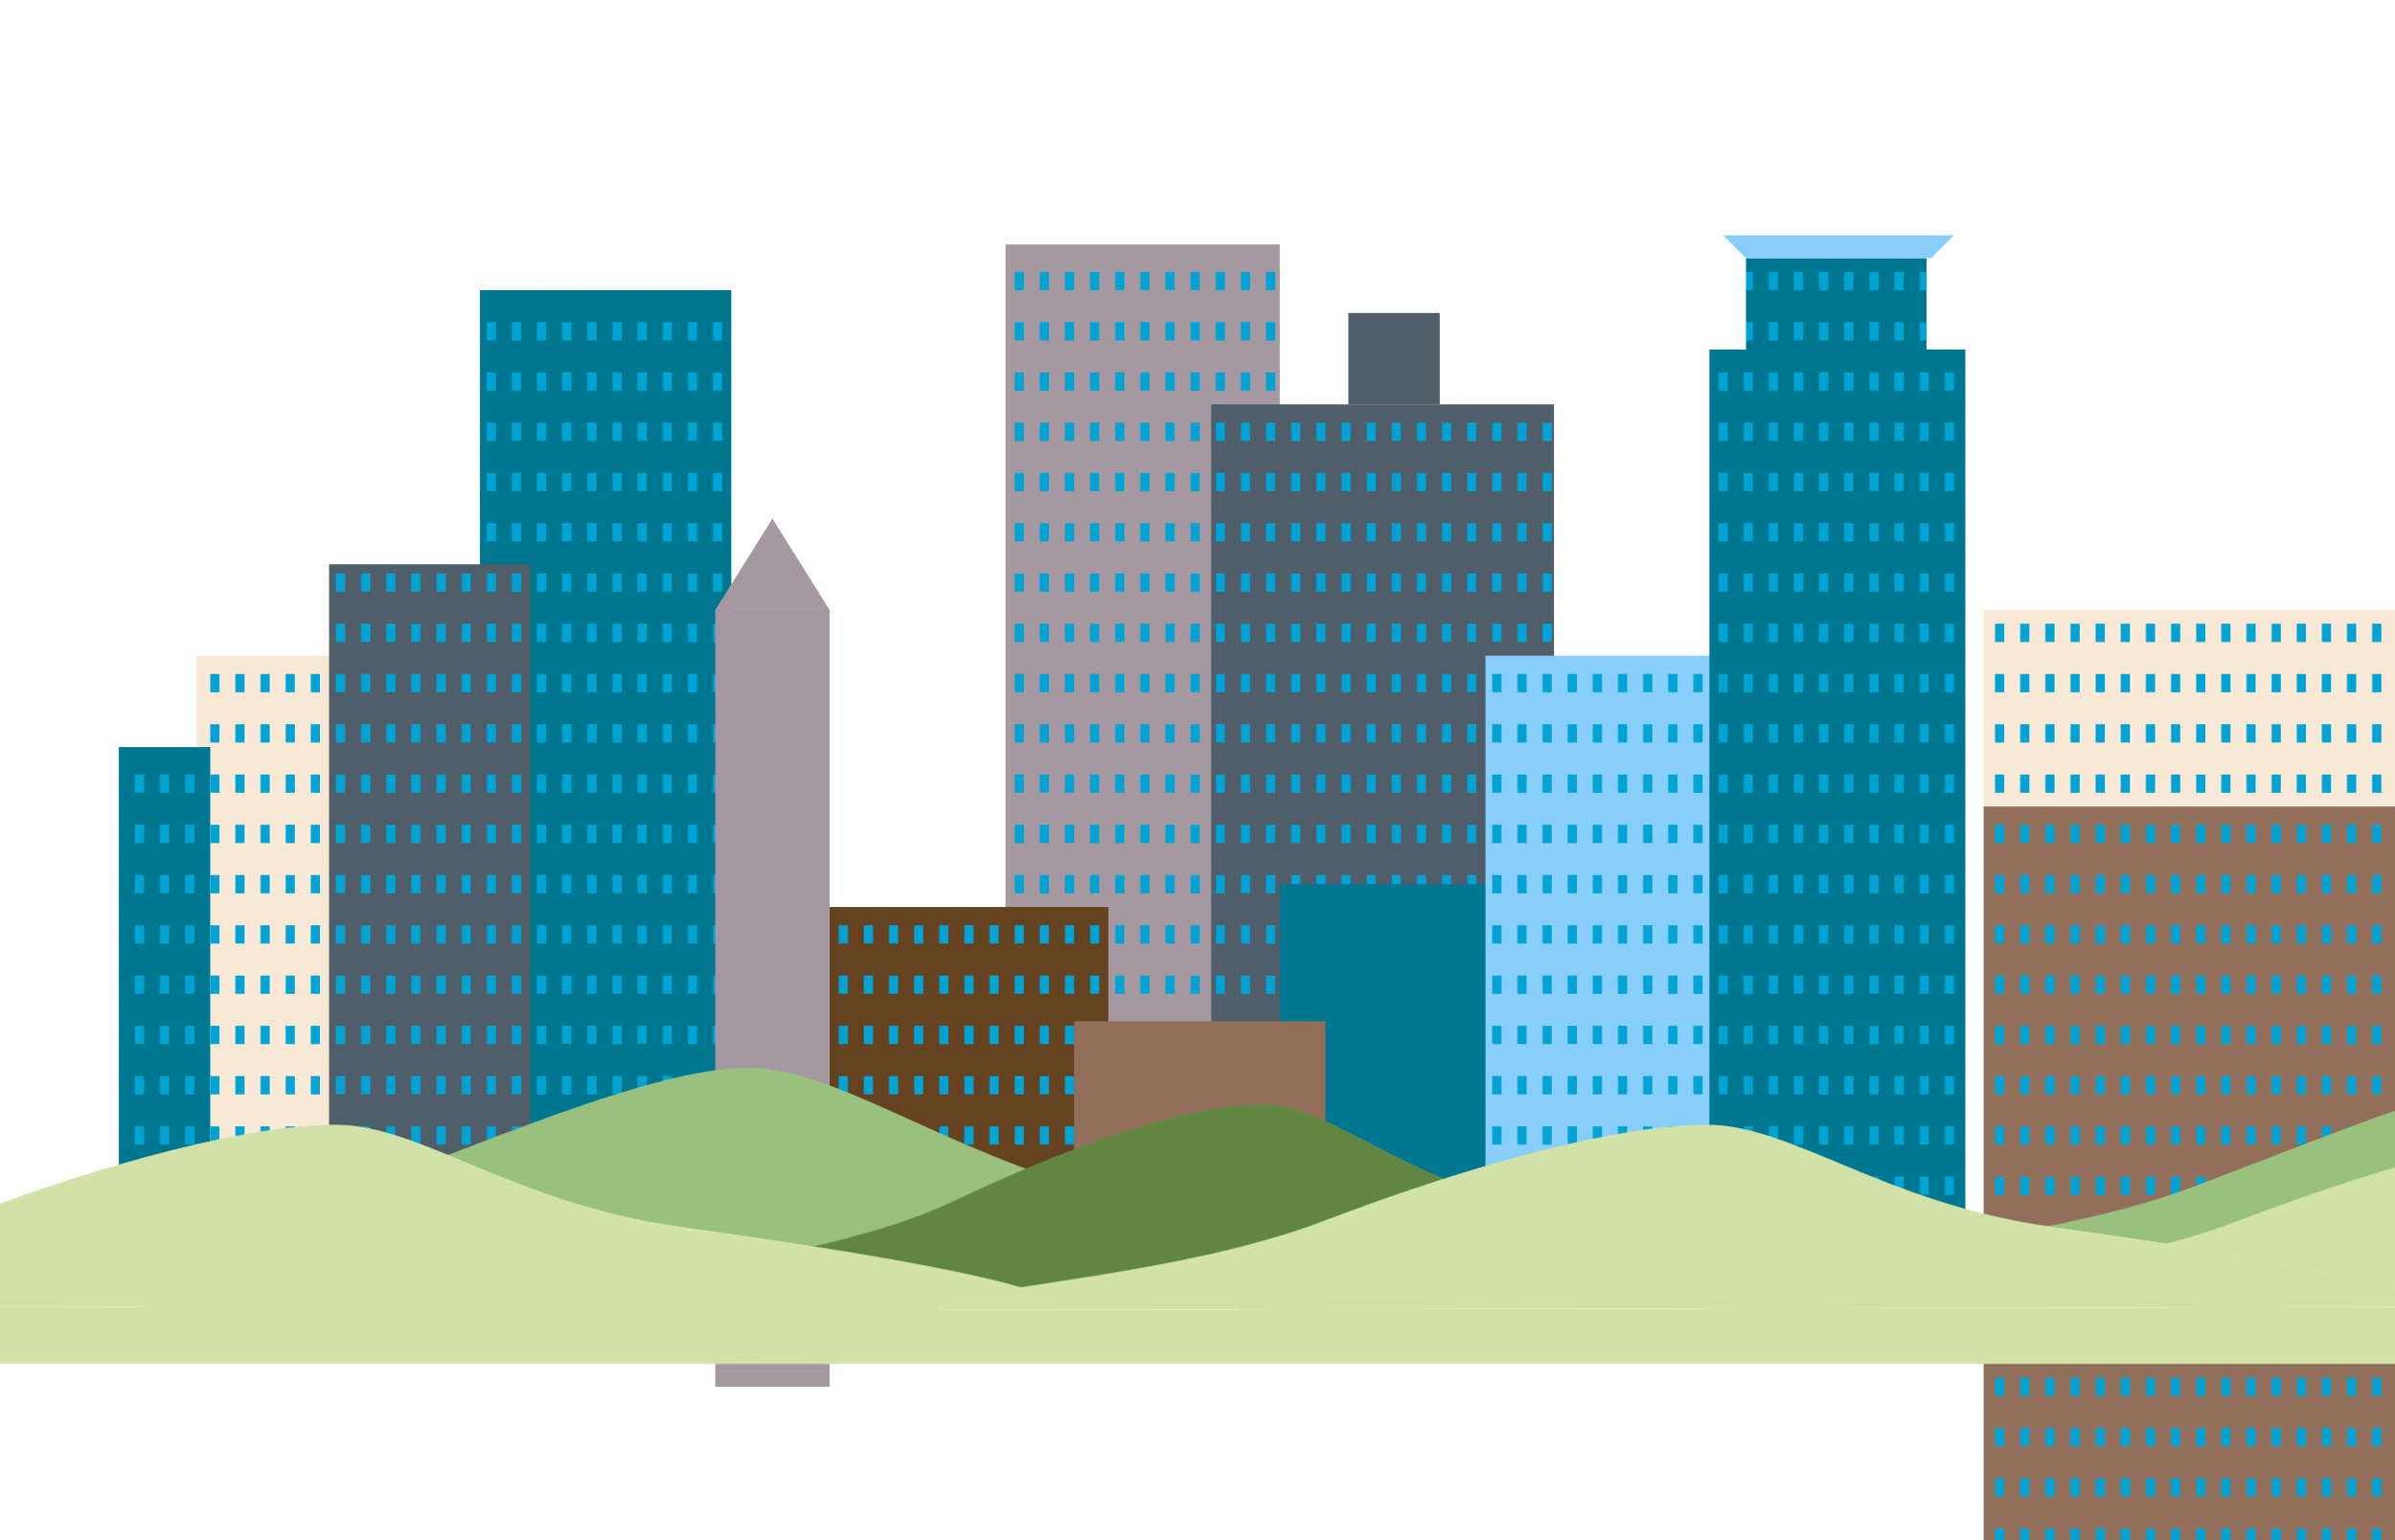
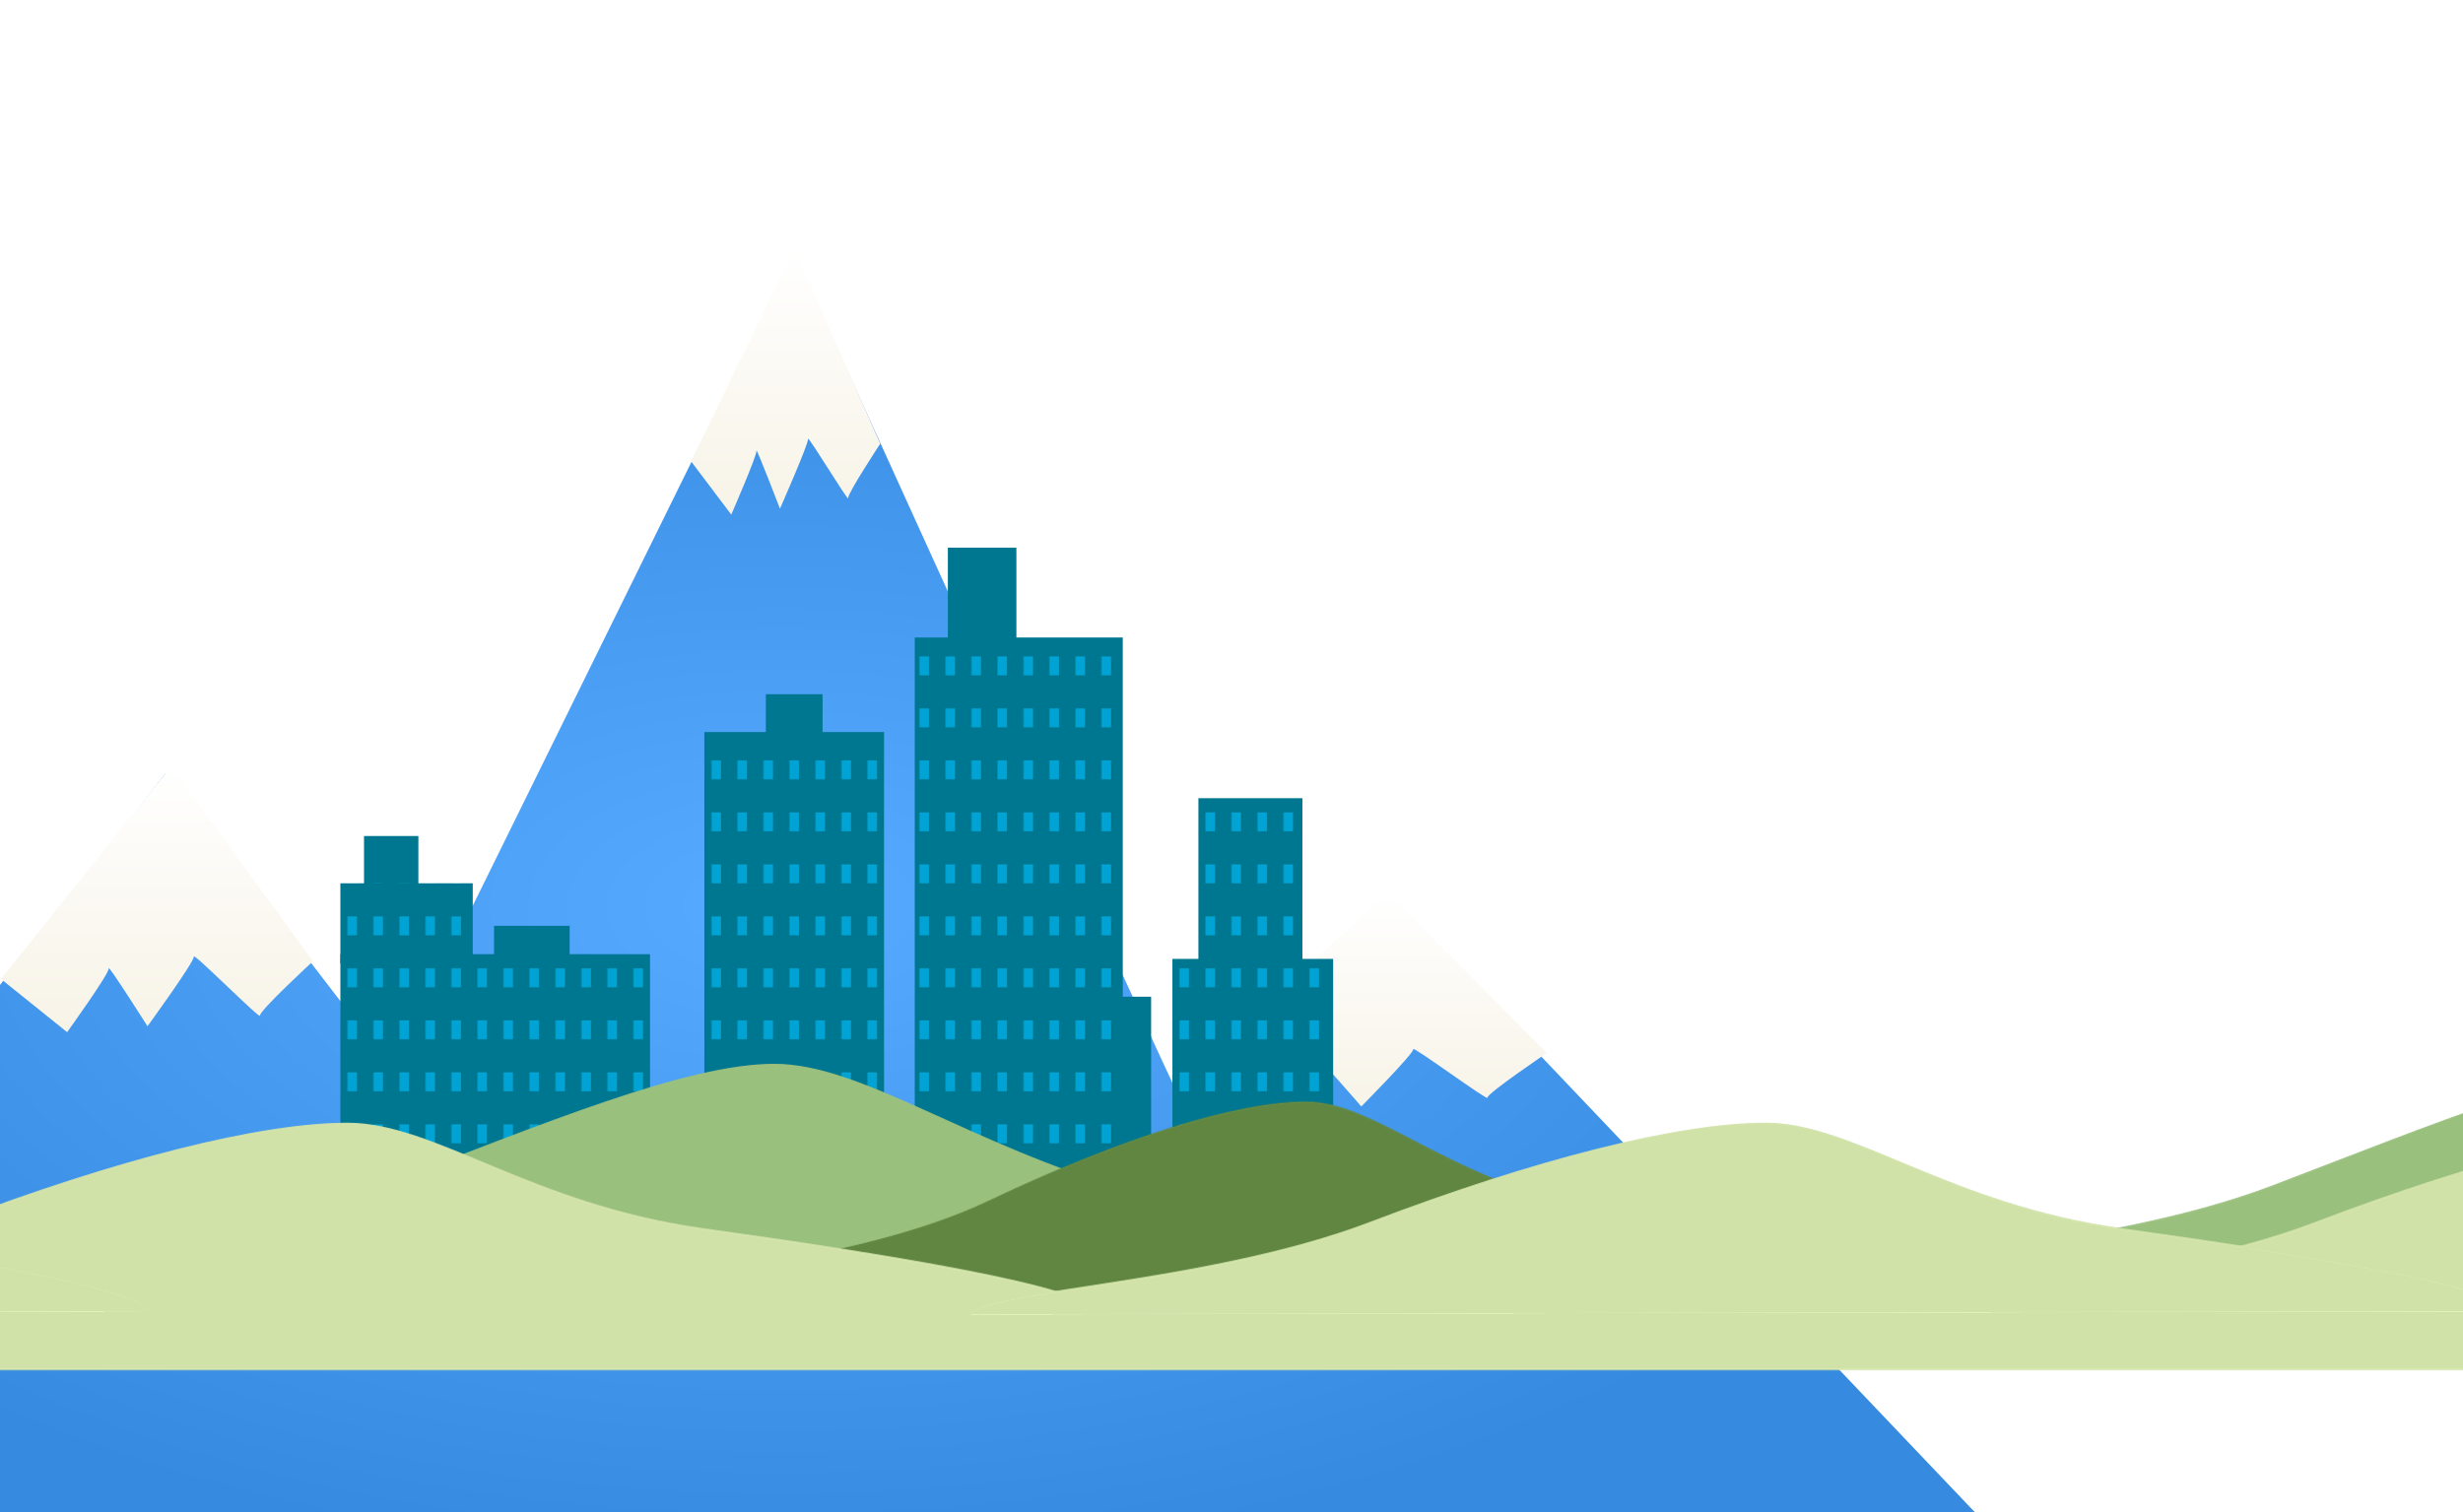
<svg xmlns="http://www.w3.org/2000/svg" width="100%" height="500" version="1.1">
  <defs>
    <radialGradient id="mountain" cx="50%" cy="50%" r="50%" fx="50%" fy="50%">
-       <stop offset="0%" style="stop-color:#56aaff;stop-opacity:1" />
-       <stop offset="100%" style="stop-color:#368adf;stop-opacity:1" />
-     </radialGradient>
-     <radialGradient id="lake" cx="50%" cy="50%" r="50%" fx="50%" fy="50%">
      <stop offset="0%" style="stop-color:#56aaff;stop-opacity:1" />
      <stop offset="100%" style="stop-color:#368adf;stop-opacity:1" />
    </radialGradient>
    <linearGradient id="snow" x1="0%" y1="100%" x2="0%" y2="0%">
      <stop offset="0%" style="stop-color:#F7F3E7;stop-opacity:1" />
      <stop offset="100%" style="stop-color:#FFFFFF;stop-opacity:1" />
    </linearGradient>
-     <linearGradient id="building_off_white" x1="0%" y1="100%" x2="100%" y2="0%">
-       <stop offset="0%" style="stop-color:#F7E9D6;stop-opacity:1" />
-     </linearGradient>
-     <linearGradient id="building_blue" x1="0%" y1="100%" x2="100%" y2="0%">
+     <linearGradient id="building" x1="0%" y1="100%" x2="100%" y2="0%">
      <stop offset="0%" style="stop-color:#007790;stop-opacity:1" />
-     </linearGradient>
-     <linearGradient id="building_light_blue" x1="0%" y1="100%" x2="100%" y2="0%">
-       <stop offset="0%" style="stop-color:#87CEFA;stop-opacity:1" />
-     </linearGradient>
-     <linearGradient id="building_dark_blue" x1="0%" y1="100%" x2="100%" y2="0%">
-       <stop offset="0%" style="stop-color:#505E69;stop-opacity:1" />
-     </linearGradient>
-     <linearGradient id="building_grey" x1="0%" y1="100%" x2="100%" y2="0%">
-       <stop offset="0%" style="stop-color:#A598A1;stop-opacity:1" />
-     </linearGradient>
-     <linearGradient id="building_brown" x1="0%" y1="100%" x2="100%" y2="0%">
-       <stop offset="0%" style="stop-color:#926F5B;stop-opacity:1" />
-     </linearGradient>
-     <linearGradient id="building_dark_brown" x1="0%" y1="100%" x2="100%" y2="0%">
-       <stop offset="0%" style="stop-color:#654321;stop-opacity:1" />
    </linearGradient>
    <radialGradient id="window" cx="50%" cy="50%" r="50%" fx="50%" fy="50%">
      <stop offset="0%" style="stop-color:#00A3D3;stop-opacity:1" />
      <stop offset="100%" style="stop-color:#00A3D3;stop-opacity:1" />
    </radialGradient>
    <pattern id="HillsA" width="800" height="500" patternUnits="userSpaceOnUse">
      <path d="m-8,160.887c0,-17.862 99.335,-21.584 168.948,-65.84c69.614,-44.256 129.507,-86.047 166.623,-86.047c37.116,0 81.474,56.479 151.552,90.423c70.078,33.945 165.877,41.354 165.877,59.216l-653,2.248z" fill="#9AC07E" />
    </pattern>
    <pattern id="HillsB" x="200" width="800" y="15" height="500" patternUnits="userSpaceOnUse">
      <path d="m82.5,156.443c0,-17.862 79.711,-21.584 135.572,-65.84c55.862,-44.256 104.725,-70.047 134.509,-70.047c29.784,0 62.169,57.479 120.81,74.423c58.641,16.944 133.108,41.354 133.108,59.216l-524,2.248z" fill="#608641" />
    </pattern>
    <pattern id="HillsC" x="-500" width="1000" height="500" patternUnits="userSpaceOnUse">
      <path d="m310.5,186.443c0,-17.862 99.335,-21.584 168.948,-65.84c69.614,-44.256 130.507,-70.047 167.623,-70.047c37.116,0 77.474,57.479 150.552,74.423c73.078,16.944 165.877,41.354 165.877,59.216l-653,2.248z" fill="#D1E2A9" />
      <rect width="1000" height="50" y="175" fill="#D1E2A9" />
    </pattern>
    <pattern id="HillsD" x="100" width="1000" height="500" patternUnits="userSpaceOnUse">
      <path d="m310.5,186.443c0,-17.862 99.335,-21.584 168.948,-65.84c69.614,-44.256 130.507,-70.047 167.623,-70.047c37.116,0 77.474,57.479 150.552,74.423c73.078,16.944 165.877,41.354 165.877,59.216l-653,2.248z" fill="#D1E2A9" />
    </pattern>
-     <pattern id="Windows_off_white" width="11" height="11" patternUnits="userSpaceOnUse">
-       <rect height="11" width="11" y="0" x="0" fill="url(#building_off_white)" />
-       <rect height="4" width="4" y="4" x="4" fill="url(#window)" />
-     </pattern>
-     <pattern id="Windows_dark_blue" width="11" height="11" patternUnits="userSpaceOnUse">
-       <rect height="11" width="11" y="0" x="0" fill="url(#building_dark_blue)" />
-       <rect height="4" width="4" y="4" x="4" fill="url(#window)" />
-     </pattern>
-     <pattern id="Windows_blue" width="11" height="11" patternUnits="userSpaceOnUse">
-       <rect height="11" width="11" y="0" x="0" fill="url(#building_blue)" />
-       <rect height="4" width="4" y="4" x="4" fill="url(#window)" />
-     </pattern>
-     <pattern id="Windows_light_blue" width="11" height="11" patternUnits="userSpaceOnUse">
-       <rect height="11" width="11" y="0" x="0" fill="url(#building_light_blue)" />
-       <rect height="4" width="4" y="4" x="4" fill="url(#window)" />
-     </pattern>
-     <pattern id="Windows_brown" width="11" height="11" patternUnits="userSpaceOnUse">
-       <rect height="11" width="11" y="0" x="0" fill="url(#building_brown)" />
-       <rect height="4" width="4" y="4" x="4" fill="url(#window)" />
-     </pattern>
-     <pattern id="Windows_dark_brown" width="11" height="11" patternUnits="userSpaceOnUse">
-       <rect height="11" width="11" y="0" x="0" fill="url(#building_dark_brown)" />
-       <rect height="4" width="4" y="4" x="4" fill="url(#window)" />
-     </pattern>
-     <pattern id="Windows_grey" width="11" height="11" patternUnits="userSpaceOnUse">
-       <rect height="11" width="11" y="0" x="0" fill="url(#building_grey)" />
+     <pattern id="Windows" width="11" height="11" patternUnits="userSpaceOnUse">
+       <rect height="11" width="11" y="0" x="0" fill="url(#building)" />
      <rect height="4" width="4" y="4" x="4" fill="url(#window)" />
    </pattern>
  </defs>
+   <g transform="translate(-300, -600) scale(2, 2.5)">
+     <path fill="url(#mountain)" d="m55,476c0,0 130,-133 130,-133c0,0 48,50 48,50c0,0 85,-138 85,-138c0,0 80,141 81,142c1,1 45,-33 45,-33c0,0 132,111 132,111c0,0 -521,1 -521,1z" />
+     <path fill="url(#snow)" d="m150.2,377.8c0,0 14,9 14,9c0,0 9,-10 8.8,-10.8c-0.2,-0.8 8.2,9.8 8.2,9.8c0,0 10,-11 9.8,-11.8c-0.2,-0.8 14.2,10.8 14,10c-0.2,-0.8 11.2,-9.2 11.2,-9.2c0,0 -30,-33 -30,-33c0,0 -36,36 -36,36z" />
+     <path fill="url(#snow)" d="m296.2,290.2c0,0 8.485,9 8.485,9c0,0 5.455,-10 5.333,-10.8c-0.121,-0.8 4.97,9.8 4.97,9.8c0,0 6.061,-11 5.939,-11.8c-0.121,-0.8 8.606,10.8 8.485,10c-0.121,-0.8 6.788,-9.2 6.788,-9.2c0,0 -18.182,-33 -18.182,-33c0,0 -21.818,36 -21.818,36z" />
+     <path fill="url(#snow)" d="m403.2,392.8c0,0 15.697,7.4 15.697,7.4c0,0 10.091,-8.222 9.867,-8.88c-0.224,-0.658 9.194,8.058 9.194,8.058c0,0 11.212,-9.044 10.988,-9.702c-0.224,-0.658 15.921,8.88 15.697,8.222c-0.224,-0.658 12.558,-7.564 12.558,-7.564c0,0 -33.636,-27.133 -33.636,-27.133c0,0 -40.364,29.6 -40.364,29.6z" />
+   </g>
  <g transform="scale(1, 2) translate(0, -120)">
-     <rect height="150" width="70" y="220" x="86" fill="url(#Windows_off_white)" />
-     <rect height="133" width="40" y="240" x="52" fill="url(#Windows_blue)" />
-     <rect height="200" width="110" y="140" x="210" fill="url(#Windows_blue)" />
-     <rect height="170" width="88" y="200" x="144" fill="url(#Windows_dark_blue)" />
-     <rect height="210" width="120" y="130" x="440" fill="url(#Windows_grey)" />
-     <rect height="180" width="150" y="165" x="530" fill="url(#Windows_dark_blue)" />
-     <rect height="20" width="40" y="145" x="590" fill="url(#building_dark_blue)" />
-     <rect height="80" width="150" y="270" x="560" fill="url(#building_blue)" />
-     <rect height="80" width="122" y="275" x="363" fill="url(#Windows_dark_brown)" />
-     <rect height="170" width="50" y="210" x="313" fill="url(#building_grey)" />
-     <polygon points="313,210 363,210 338,190" fill="url(#building_grey)" />
-     <rect height="40" width="110" y="300" x="470" fill="url(#building_brown)" />
-     <rect height="139" width="165" y="220" x="650" fill="url(#Windows_light_blue)" />
-     <rect height="200" width="112" y="153" x="748" fill="url(#Windows_blue)" />
-     <rect height="20" width="79" y="133" x="764" fill="url(#Windows_blue)" />
-     <polygon points="764,133 845,133 855,128 754,128" fill="url(#building_light_blue)" />
-     <rect height="200" width="180" y="253" x="868" fill="url(#Windows_brown)" />
-     <rect height="43" width="180" y="210" x="868" fill="url(#Windows_off_white)" />
-   </g>
-   <g transform="translate(0, 390) scale(1, 0.6)">
-     <rect fill="url(#HillsA)" width="100%" height="500" />
-     <rect fill="url(#HillsB)" width="100%" height="500" />
-   </g>
-   <g transform="scale(1, 1) translate(0, -300)">
-     <rect height="40" width="100%" y="760" x="0" fill="url(#lake)" />
+     <rect height="14" width="32" y="281" x="209" fill="url(#building)" />
+     <rect height="57" width="20" y="296" x="467" fill="url(#building)" />
+     <rect height="19" width="24" y="232" x="324" fill="url(#building)" />
+     <rect height="23" width="29" y="201" x="401" fill="url(#building)" />
+     <rect height="14" width="23" y="262" x="154" fill="url(#building)" />
+     <rect height="133" width="88" y="220" x="387" fill="url(#Windows)" />
+     <rect height="115" width="76" y="240" x="298" fill="url(#Windows)" />
+     <rect height="72" width="131" y="287" x="144" fill="url(#Windows)" />
+     <rect height="17" width="56" y="272" x="144" fill="url(#Windows)" />
+     <rect height="40" width="44" y="254" x="507" fill="url(#Windows)" />
+     <rect height="61" width="68" y="288" x="496" fill="url(#Windows)" />
  </g>
  <g transform="translate(0, 375) scale(1, 0.6)">
    <rect fill="url(#HillsA)" width="100%" height="500" />
    <rect fill="url(#HillsB)" width="100%" height="500" />
    <rect fill="url(#HillsC)" width="100%" height="500" />
    <rect fill="url(#HillsD)" width="100%" height="500" />
  </g>
</svg>
